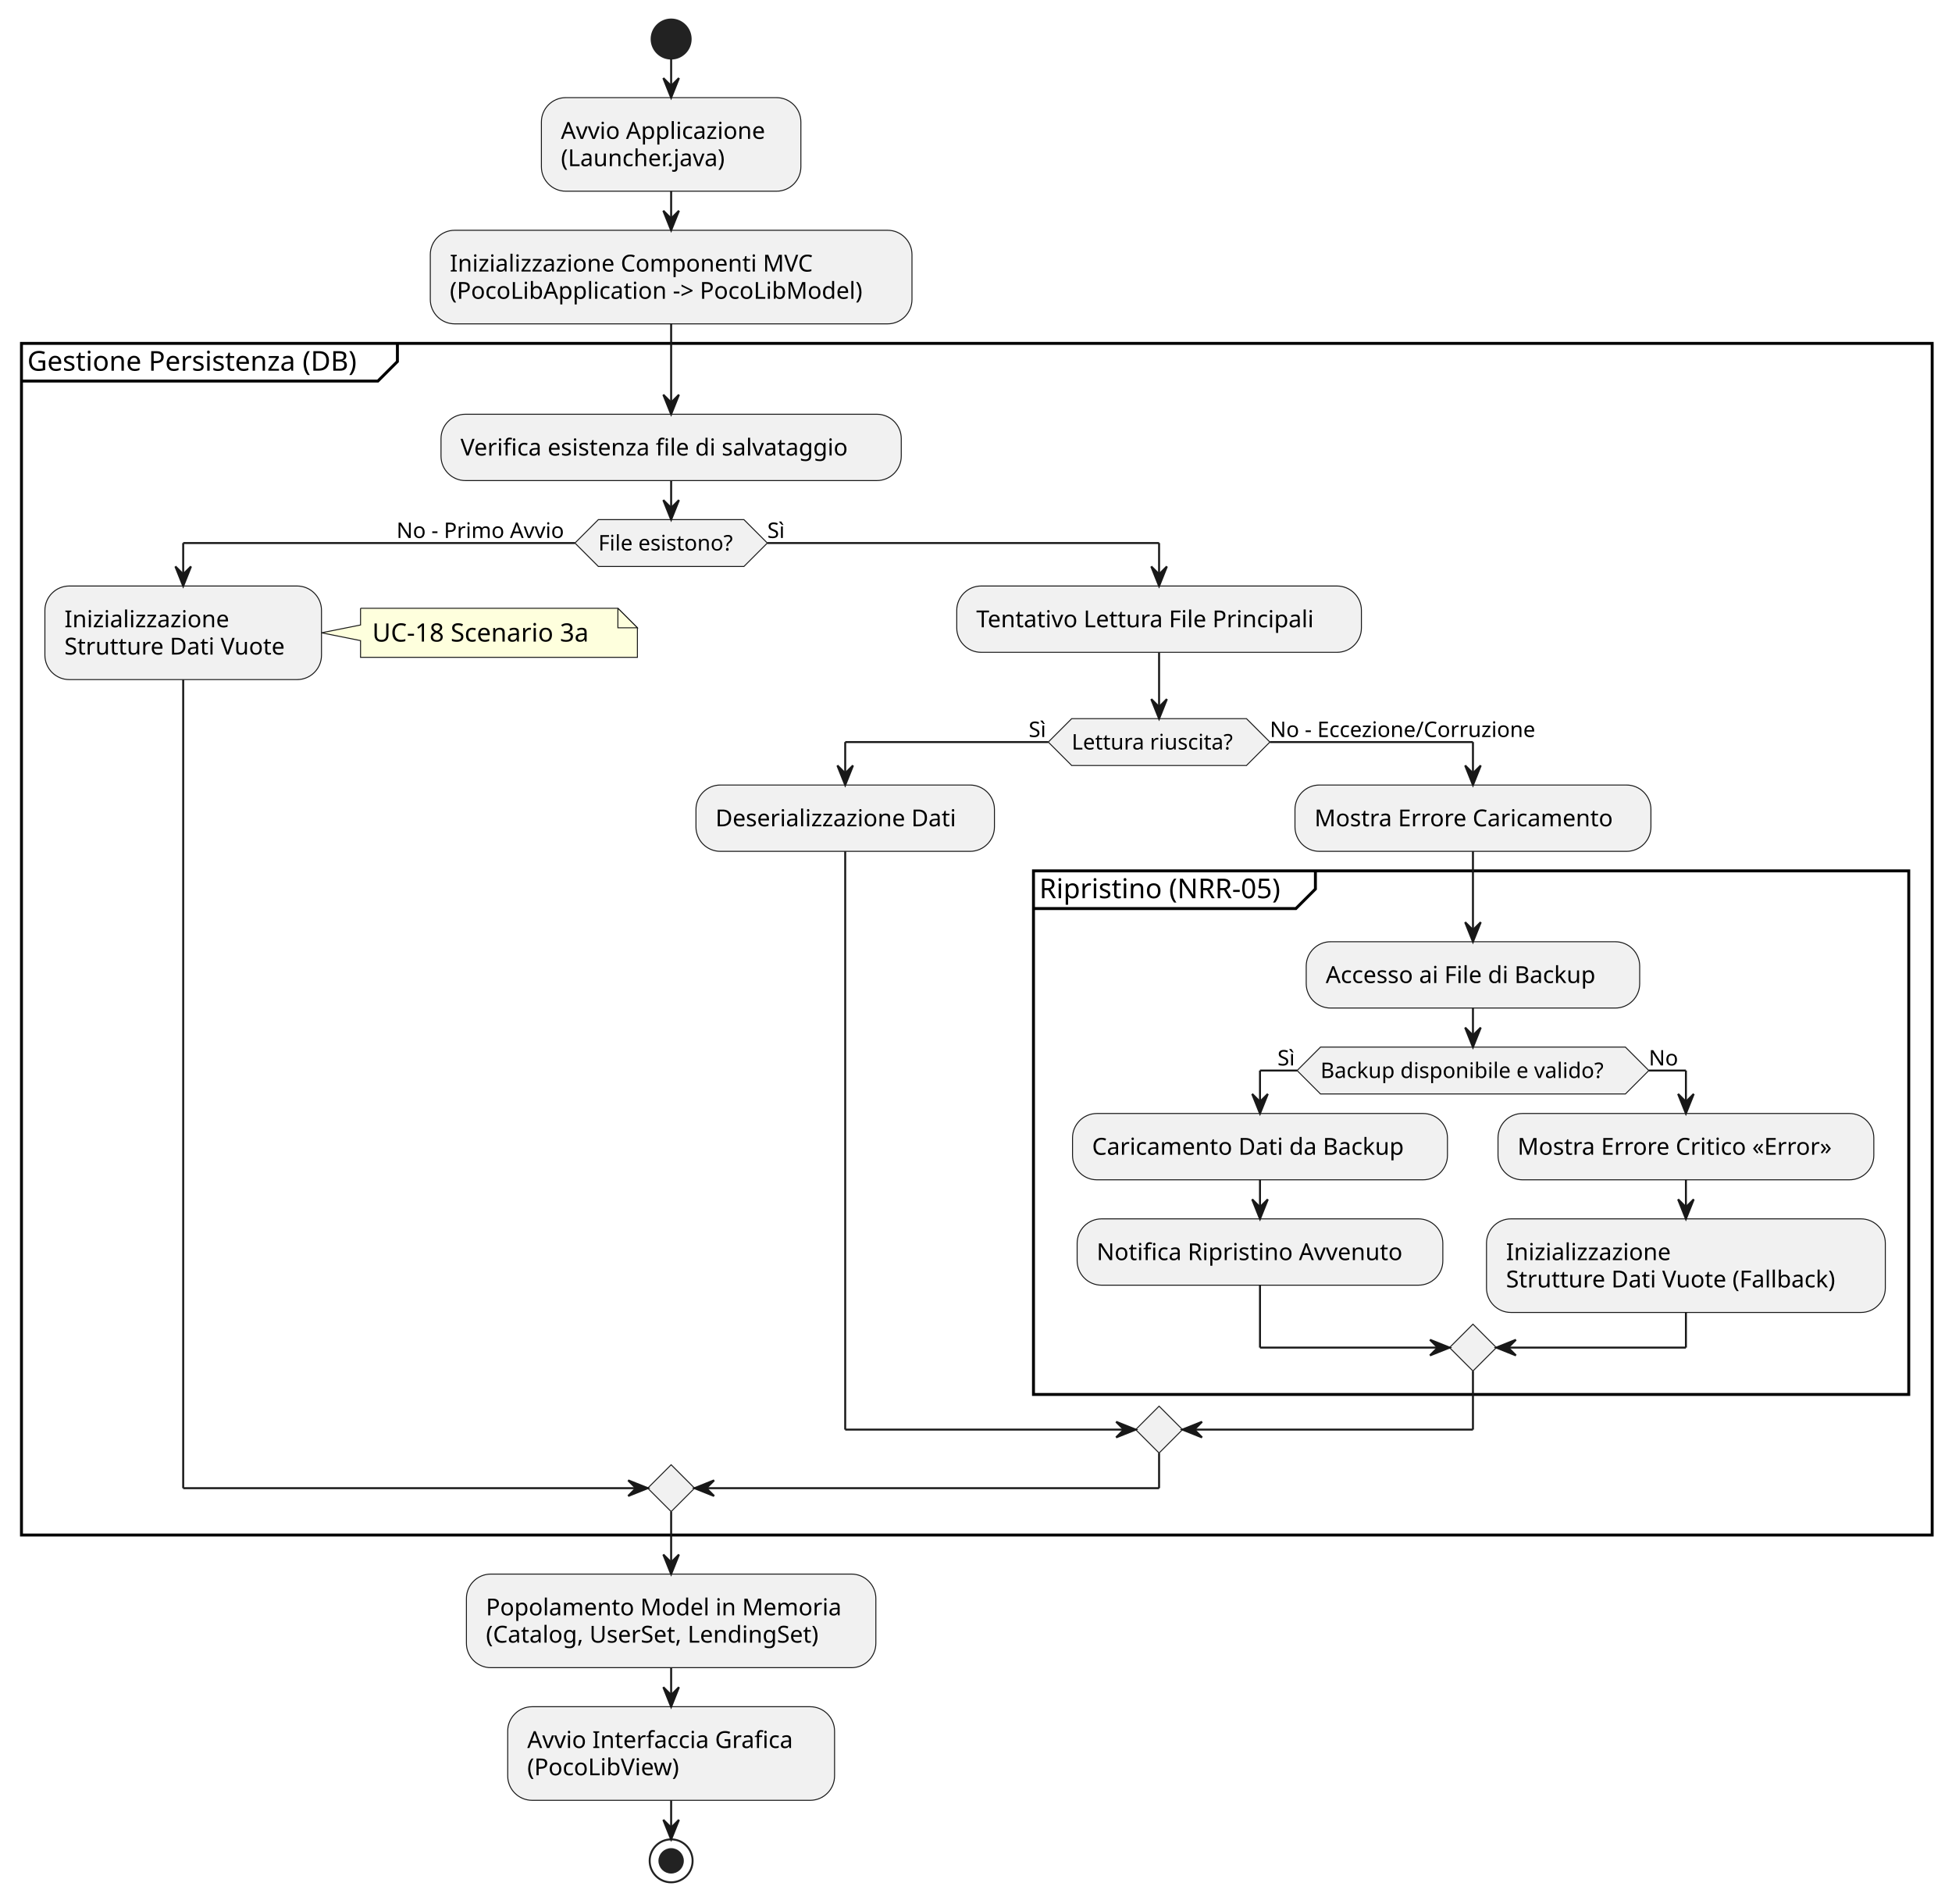
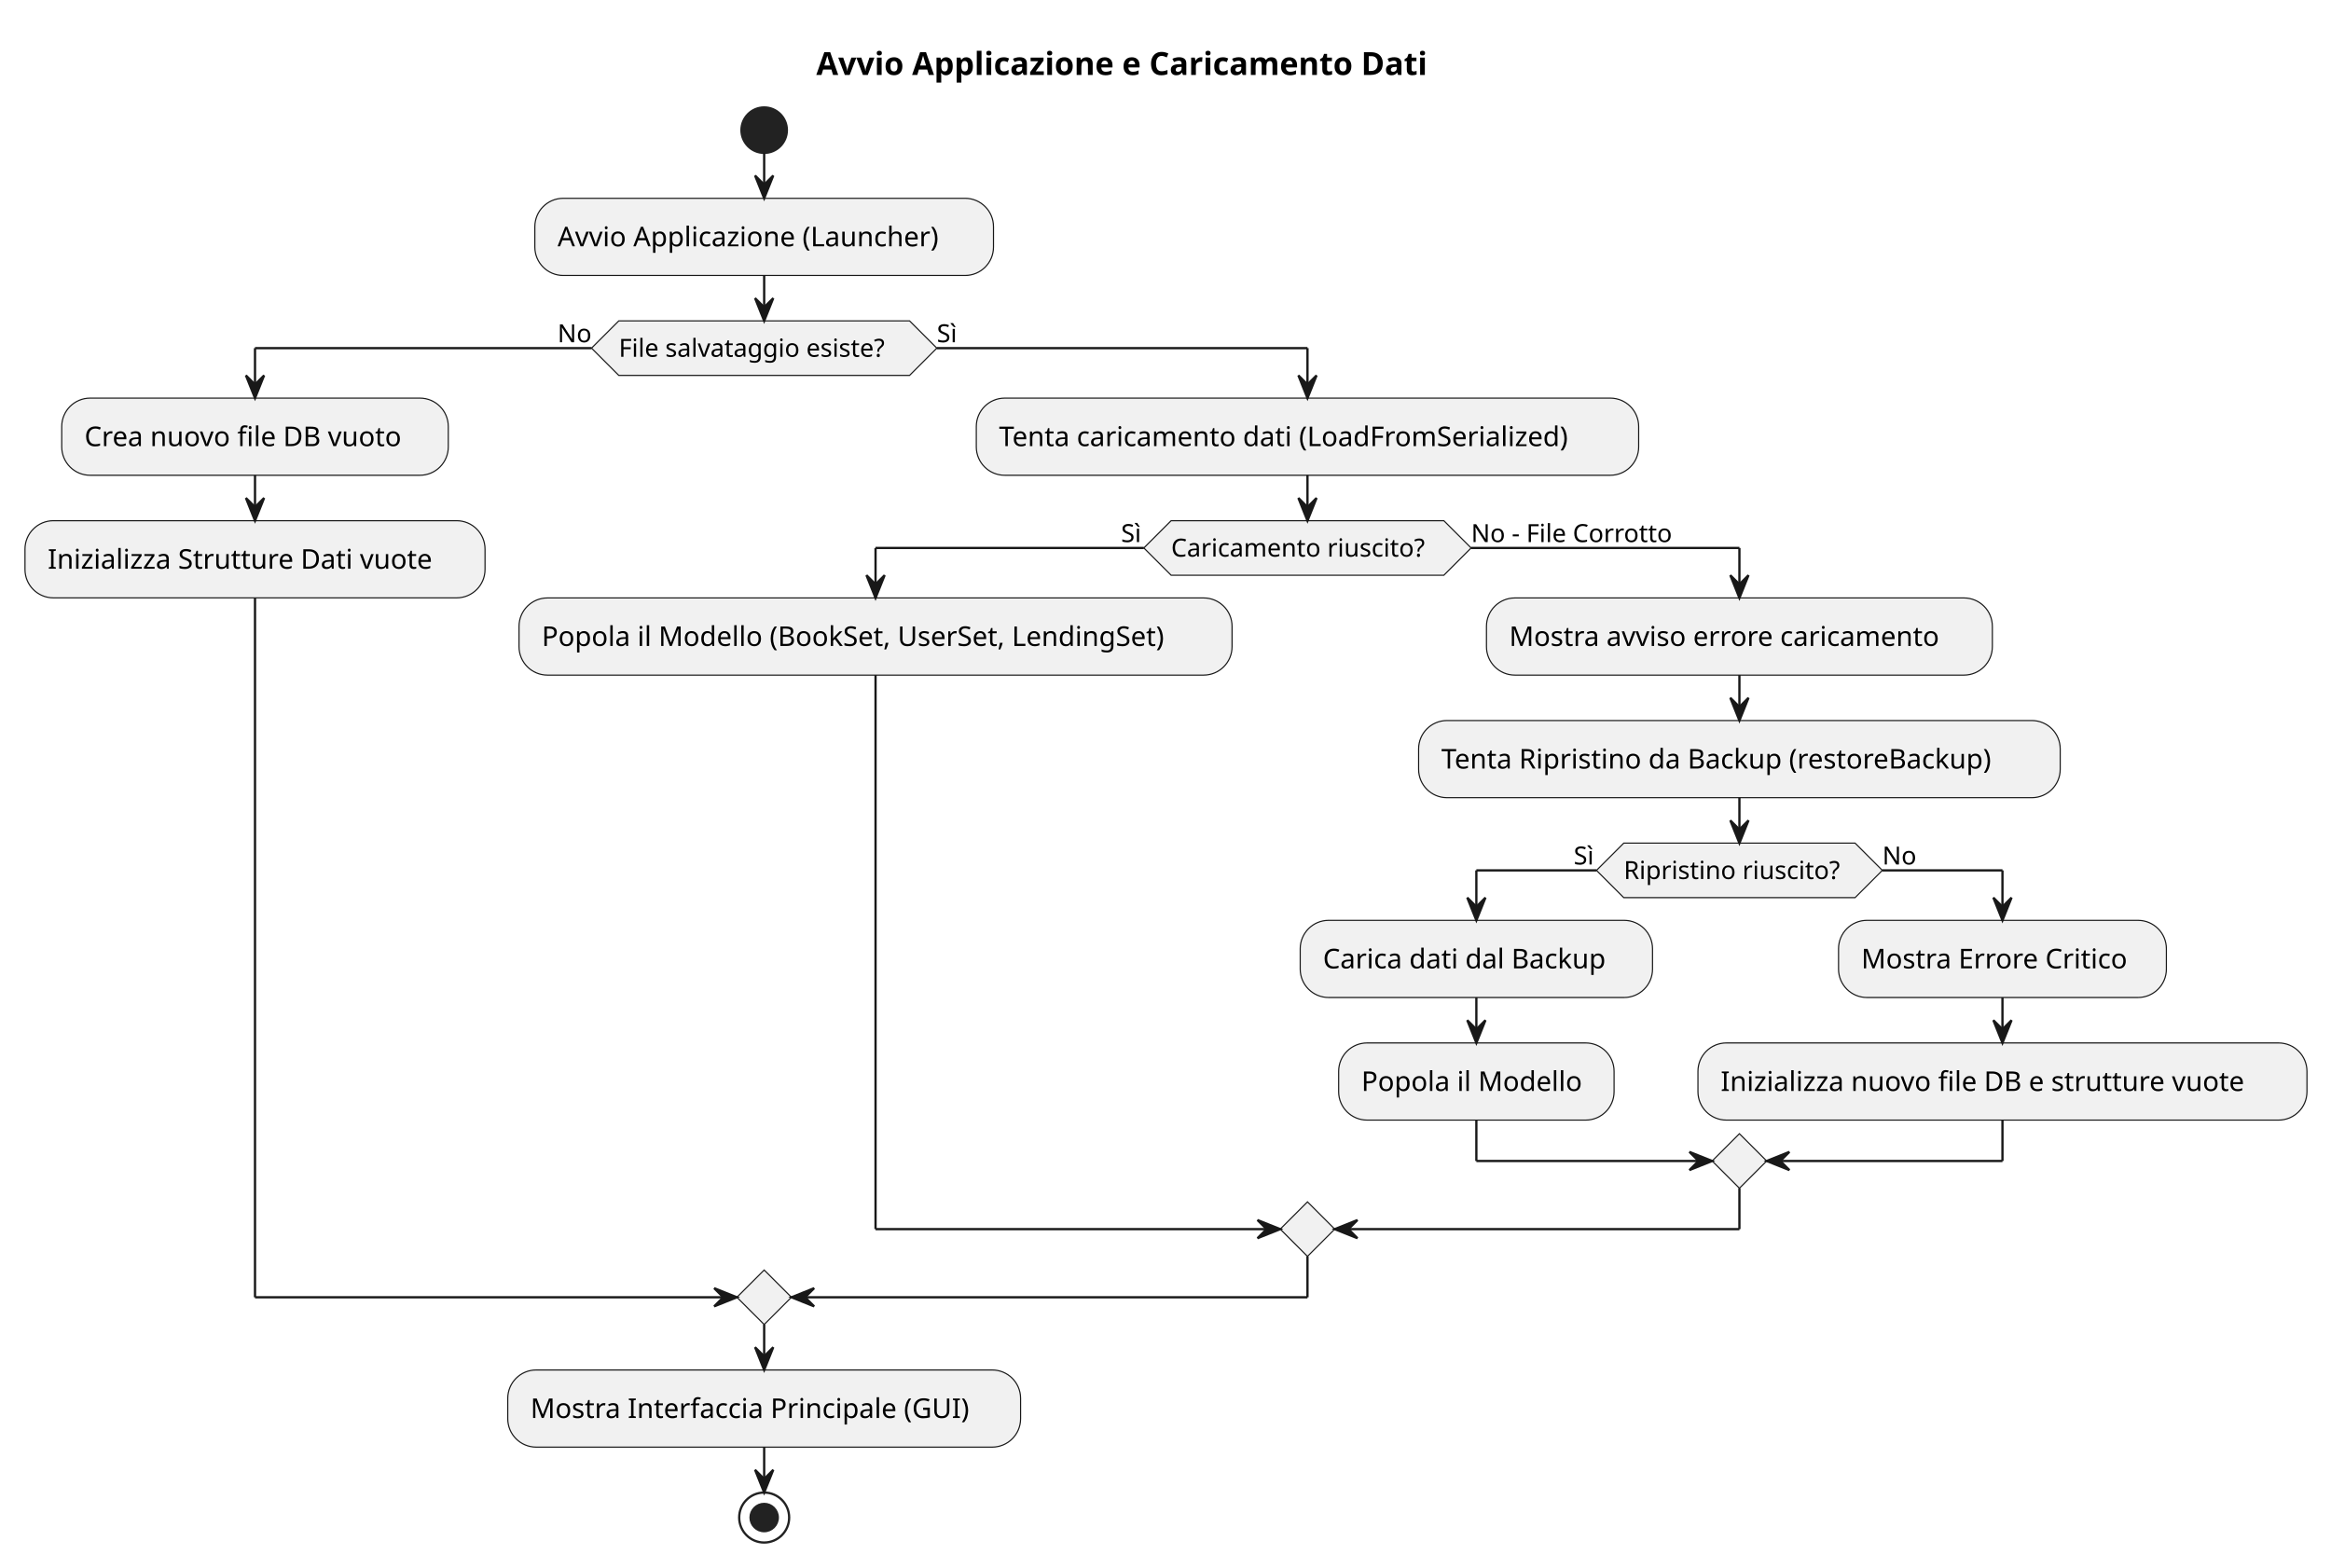
- <svg xmlns="http://www.w3.org/2000/svg" contentStyleType="text/css" data-diagram-type="ACTIVITY" height="975px" preserveAspectRatio="none" style="width:1000px;height:975px;background:#FFFFFF;" version="1.1" viewBox="0 0 1000 975" width="1000px" zoomAndPan="magnify">
+ <svg xmlns="http://www.w3.org/2000/svg" contentStyleType="text/css" data-diagram-type="ACTIVITY" height="690px" preserveAspectRatio="none" style="width:1026px;height:690px;background:#FFFFFF;" version="1.1" viewBox="0 0 1026 690" width="1026px" zoomAndPan="magnify">
  <defs />
  <g>
-     <ellipse cx="343.82" cy="20" fill="#222222" rx="10" ry="10" style="stroke:#222222;stroke-width:1;" />
-     <rect fill="#F1F1F1" height="47.938" rx="12.5" ry="12.5" style="stroke:#181818;stroke-width:0.5;" width="132.928" x="277.356" y="50" />
-     <text fill="#000000" font-family="sans-serif" font-size="12" lengthAdjust="spacing" textLength="112.928" x="287.356" y="71.139">Avvio Applicazione</text>
-     <text fill="#000000" font-family="sans-serif" font-size="12" lengthAdjust="spacing" textLength="94.09" x="287.356" y="85.107">(Launcher.java)</text>
-     <rect fill="#F1F1F1" height="47.938" rx="12.5" ry="12.5" style="stroke:#181818;stroke-width:0.5;" width="246.764" x="220.438" y="117.938" />
-     <text fill="#000000" font-family="sans-serif" font-size="12" lengthAdjust="spacing" textLength="197.619" x="230.438" y="139.076">Inizializzazione Componenti MVC</text>
-     <text fill="#000000" font-family="sans-serif" font-size="12" lengthAdjust="spacing" textLength="226.764" x="230.438" y="153.045">(PocoLibApplication -&gt; PocoLibModel)</text>
-     <rect fill="none" height="610.344" style="stroke:#000000;stroke-width:1.5;" width="978.844" x="11" y="175.875" />
-     <path d="M203.588,175.875 L203.588,185.172 L193.588,195.172 L11,195.172" fill="none" style="stroke:#000000;stroke-width:1.5;" />
-     <text fill="#000000" font-family="sans-serif" font-size="14" lengthAdjust="spacing" textLength="182.588" x="14" y="189.87">Gestione Persistenza (DB)</text>
-     <rect fill="#F1F1F1" height="33.969" rx="12.5" ry="12.5" style="stroke:#181818;stroke-width:0.5;" width="235.783" x="225.928" y="212.172" />
-     <text fill="#000000" font-family="sans-serif" font-size="12" lengthAdjust="spacing" textLength="215.783" x="235.928" y="233.31">Verifica esistenza file di salvataggio</text>
-     <polygon fill="#F1F1F1" points="306.534,266.141,381.106,266.141,393.106,278.141,381.106,290.141,306.534,290.141,294.534,278.141,306.534,266.141" style="stroke:#181818;stroke-width:0.5;" />
-     <text fill="#000000" font-family="sans-serif" font-size="11" lengthAdjust="spacing" textLength="74.572" x="306.534" y="281.949">File esistono?</text>
-     <text fill="#000000" font-family="sans-serif" font-size="11" lengthAdjust="spacing" textLength="91.405" x="203.128" y="275.546">No - Primo Avvio</text>
-     <text fill="#000000" font-family="sans-serif" font-size="11" lengthAdjust="spacing" textLength="10.039" x="393.106" y="275.546">Sì</text>
-     <path d="M184.699,311.543 L184.699,320.109 L164.699,324.109 L184.699,328.109 L184.699,336.676 A0,0 0 0 0 184.699,336.676 L326.54,336.676 A0,0 0 0 0 326.54,336.676 L326.54,321.543 L316.54,311.543 L184.699,311.543 A0,0 0 0 0 184.699,311.543" fill="#FEFFDD" style="stroke:#181818;stroke-width:0.5;" />
-     <path d="M316.54,311.543 L316.54,321.543 L326.54,321.543 L316.54,311.543" fill="#FEFFDD" style="stroke:#181818;stroke-width:0.5;" />
-     <text fill="#000000" font-family="sans-serif" font-size="13" lengthAdjust="spacing" textLength="120.84" x="190.699" y="328.61">UC-18 Scenario 3a</text>
-     <rect fill="#F1F1F1" height="47.938" rx="12.5" ry="12.5" style="stroke:#181818;stroke-width:0.5;" width="141.699" x="23" y="300.141" />
-     <text fill="#000000" font-family="sans-serif" font-size="12" lengthAdjust="spacing" textLength="90.047" x="33" y="321.279">Inizializzazione</text>
-     <text fill="#000000" font-family="sans-serif" font-size="12" lengthAdjust="spacing" textLength="121.699" x="33" y="335.248">Strutture Dati Vuote</text>
-     <rect fill="#F1F1F1" height="33.969" rx="12.5" ry="12.5" style="stroke:#181818;stroke-width:0.5;" width="207.307" x="490.137" y="300.141" />
-     <text fill="#000000" font-family="sans-serif" font-size="12" lengthAdjust="spacing" textLength="187.307" x="500.137" y="321.279">Tentativo Lettura File Principali</text>
-     <polygon fill="#F1F1F1" points="549.024,368.078,638.555,368.078,650.555,380.078,638.555,392.078,549.024,392.078,537.024,380.078,549.024,368.078" style="stroke:#181818;stroke-width:0.5;" />
-     <text fill="#000000" font-family="sans-serif" font-size="11" lengthAdjust="spacing" textLength="89.531" x="549.024" y="383.886">Lettura riuscita?</text>
-     <text fill="#000000" font-family="sans-serif" font-size="11" lengthAdjust="spacing" textLength="10.039" x="526.986" y="377.484">Sì</text>
-     <text fill="#000000" font-family="sans-serif" font-size="11" lengthAdjust="spacing" textLength="144.466" x="650.555" y="377.484">No - Eccezione/Corruzione</text>
-     <rect fill="#F1F1F1" height="33.969" rx="12.5" ry="12.5" style="stroke:#181818;stroke-width:0.5;" width="152.908" x="356.54" y="402.078" />
-     <text fill="#000000" font-family="sans-serif" font-size="12" lengthAdjust="spacing" textLength="132.908" x="366.54" y="423.217">Deserializzazione Dati</text>
-     <rect fill="#F1F1F1" height="33.969" rx="12.5" ry="12.5" style="stroke:#181818;stroke-width:0.5;" width="182.352" x="663.41" y="402.078" />
-     <text fill="#000000" font-family="sans-serif" font-size="12" lengthAdjust="spacing" textLength="162.352" x="673.41" y="423.217">Mostra Errore Caricamento</text>
-     <rect fill="none" height="268.172" style="stroke:#000000;stroke-width:1.5;" width="448.397" x="529.448" y="446.047" />
-     <path d="M673.876,446.047 L673.876,455.344 L663.876,465.344 L529.448,465.344" fill="none" style="stroke:#000000;stroke-width:1.5;" />
-     <text fill="#000000" font-family="sans-serif" font-size="14" lengthAdjust="spacing" textLength="134.429" x="532.448" y="460.042">Ripristino (NRR-05)</text>
-     <rect fill="#F1F1F1" height="33.969" rx="12.5" ry="12.5" style="stroke:#181818;stroke-width:0.5;" width="170.838" x="669.167" y="482.344" />
-     <text fill="#000000" font-family="sans-serif" font-size="12" lengthAdjust="spacing" textLength="150.838" x="679.167" y="503.482">Accesso ai File di Backup</text>
-     <polygon fill="#F1F1F1" points="676.485,536.312,832.687,536.312,844.687,548.312,832.687,560.312,676.485,560.312,664.485,548.312,676.485,536.312" style="stroke:#181818;stroke-width:0.5;" />
-     <text fill="#000000" font-family="sans-serif" font-size="11" lengthAdjust="spacing" textLength="156.202" x="676.485" y="552.121">Backup disponibile e valido?</text>
-     <text fill="#000000" font-family="sans-serif" font-size="11" lengthAdjust="spacing" textLength="10.039" x="654.446" y="545.718">Sì</text>
-     <text fill="#000000" font-family="sans-serif" font-size="11" lengthAdjust="spacing" textLength="14.959" x="844.687" y="545.718">No</text>
-     <rect fill="#F1F1F1" height="33.969" rx="12.5" ry="12.5" style="stroke:#181818;stroke-width:0.5;" width="192.078" x="549.448" y="570.312" />
-     <text fill="#000000" font-family="sans-serif" font-size="12" lengthAdjust="spacing" textLength="172.078" x="559.448" y="591.451">Caricamento Dati da Backup</text>
-     <rect fill="#F1F1F1" height="33.969" rx="12.5" ry="12.5" style="stroke:#181818;stroke-width:0.5;" width="187.344" x="551.815" y="624.281" />
-     <text fill="#000000" font-family="sans-serif" font-size="12" lengthAdjust="spacing" textLength="167.344" x="561.815" y="645.42">Notifica Ripristino Avvenuto</text>
-     <rect fill="#F1F1F1" height="33.969" rx="12.5" ry="12.5" style="stroke:#181818;stroke-width:0.5;" width="192.523" x="767.423" y="570.312" />
-     <text fill="#000000" font-family="sans-serif" font-size="12" lengthAdjust="spacing" textLength="172.523" x="777.423" y="591.451">Mostra Errore Critico «Error»</text>
-     <rect fill="#F1F1F1" height="47.938" rx="12.5" ry="12.5" style="stroke:#181818;stroke-width:0.5;" width="204.318" x="761.526" y="624.281" />
-     <text fill="#000000" font-family="sans-serif" font-size="12" lengthAdjust="spacing" textLength="90.047" x="771.526" y="645.42">Inizializzazione</text>
-     <text fill="#000000" font-family="sans-serif" font-size="12" lengthAdjust="spacing" textLength="184.318" x="771.526" y="659.389">Strutture Dati Vuote (Fallback)</text>
-     <polygon fill="#F1F1F1" points="754.586,678.219,766.586,690.219,754.586,702.219,742.586,690.219,754.586,678.219" style="stroke:#181818;stroke-width:0.5;" />
-     <polygon fill="#F1F1F1" points="593.79,720.219,605.79,732.219,593.79,744.219,581.79,732.219,593.79,720.219" style="stroke:#181818;stroke-width:0.5;" />
-     <polygon fill="#F1F1F1" points="343.82,750.219,355.82,762.219,343.82,774.219,331.82,762.219,343.82,750.219" style="stroke:#181818;stroke-width:0.5;" />
-     <rect fill="#F1F1F1" height="47.938" rx="12.5" ry="12.5" style="stroke:#181818;stroke-width:0.5;" width="209.75" x="238.945" y="806.219" />
-     <text fill="#000000" font-family="sans-serif" font-size="12" lengthAdjust="spacing" textLength="189.75" x="248.945" y="827.357">Popolamento Model in Memoria</text>
-     <text fill="#000000" font-family="sans-serif" font-size="12" lengthAdjust="spacing" textLength="185.315" x="248.945" y="841.326">(Catalog, UserSet, LendingSet)</text>
-     <rect fill="#F1F1F1" height="47.938" rx="12.5" ry="12.5" style="stroke:#181818;stroke-width:0.5;" width="167.44" x="260.1" y="874.156" />
-     <text fill="#000000" font-family="sans-serif" font-size="12" lengthAdjust="spacing" textLength="147.44" x="270.1" y="895.295">Avvio Interfaccia Grafica</text>
-     <text fill="#000000" font-family="sans-serif" font-size="12" lengthAdjust="spacing" textLength="84.258" x="270.1" y="909.264">(PocoLibView)</text>
-     <ellipse cx="343.82" cy="953.094" fill="none" rx="11" ry="11" style="stroke:#222222;stroke-width:1;" />
-     <ellipse cx="343.82" cy="953.094" fill="#222222" rx="6" ry="6" style="stroke:#222222;stroke-width:1;" />
-     <line style="stroke:#181818;stroke-width:1;" x1="343.82" x2="343.82" y1="30" y2="50" />
-     <polygon fill="#181818" points="339.82,40,343.82,50,347.82,40,343.82,44" style="stroke:#181818;stroke-width:1;" />
-     <line style="stroke:#181818;stroke-width:1;" x1="343.82" x2="343.82" y1="97.938" y2="117.938" />
-     <polygon fill="#181818" points="339.82,107.938,343.82,117.938,347.82,107.938,343.82,111.938" style="stroke:#181818;stroke-width:1;" />
-     <line style="stroke:#181818;stroke-width:1;" x1="645.487" x2="645.487" y1="604.281" y2="624.281" />
-     <polygon fill="#181818" points="641.487,614.281,645.487,624.281,649.487,614.281,645.487,618.281" style="stroke:#181818;stroke-width:1;" />
-     <line style="stroke:#181818;stroke-width:1;" x1="863.685" x2="863.685" y1="604.281" y2="624.281" />
-     <polygon fill="#181818" points="859.685,614.281,863.685,624.281,867.685,614.281,863.685,618.281" style="stroke:#181818;stroke-width:1;" />
-     <line style="stroke:#181818;stroke-width:1;" x1="664.485" x2="645.487" y1="548.312" y2="548.312" />
-     <line style="stroke:#181818;stroke-width:1;" x1="645.487" x2="645.487" y1="548.312" y2="570.312" />
-     <polygon fill="#181818" points="641.487,560.312,645.487,570.312,649.487,560.312,645.487,564.312" style="stroke:#181818;stroke-width:1;" />
-     <line style="stroke:#181818;stroke-width:1;" x1="844.687" x2="863.685" y1="548.312" y2="548.312" />
-     <line style="stroke:#181818;stroke-width:1;" x1="863.685" x2="863.685" y1="548.312" y2="570.312" />
-     <polygon fill="#181818" points="859.685,560.312,863.685,570.312,867.685,560.312,863.685,564.312" style="stroke:#181818;stroke-width:1;" />
-     <line style="stroke:#181818;stroke-width:1;" x1="645.487" x2="645.487" y1="658.25" y2="690.219" />
-     <line style="stroke:#181818;stroke-width:1;" x1="645.487" x2="742.586" y1="690.219" y2="690.219" />
-     <polygon fill="#181818" points="732.586,686.219,742.586,690.219,732.586,694.219,736.586,690.219" style="stroke:#181818;stroke-width:1;" />
-     <line style="stroke:#181818;stroke-width:1;" x1="863.685" x2="863.685" y1="672.219" y2="690.219" />
-     <line style="stroke:#181818;stroke-width:1;" x1="863.685" x2="766.586" y1="690.219" y2="690.219" />
-     <polygon fill="#181818" points="776.586,686.219,766.586,690.219,776.586,694.219,772.586,690.219" style="stroke:#181818;stroke-width:1;" />
-     <line style="stroke:#181818;stroke-width:1;" x1="754.586" x2="754.586" y1="516.312" y2="536.312" />
-     <polygon fill="#181818" points="750.586,526.312,754.586,536.312,758.586,526.312,754.586,530.312" style="stroke:#181818;stroke-width:1;" />
-     <line style="stroke:#181818;stroke-width:1;" x1="754.586" x2="754.586" y1="436.047" y2="482.344" />
-     <polygon fill="#181818" points="750.586,472.344,754.586,482.344,758.586,472.344,754.586,476.344" style="stroke:#181818;stroke-width:1;" />
-     <line style="stroke:#181818;stroke-width:1;" x1="537.024" x2="432.994" y1="380.078" y2="380.078" />
-     <line style="stroke:#181818;stroke-width:1;" x1="432.994" x2="432.994" y1="380.078" y2="402.078" />
-     <polygon fill="#181818" points="428.994,392.078,432.994,402.078,436.994,392.078,432.994,396.078" style="stroke:#181818;stroke-width:1;" />
-     <line style="stroke:#181818;stroke-width:1;" x1="650.555" x2="754.586" y1="380.078" y2="380.078" />
-     <line style="stroke:#181818;stroke-width:1;" x1="754.586" x2="754.586" y1="380.078" y2="402.078" />
-     <polygon fill="#181818" points="750.586,392.078,754.586,402.078,758.586,392.078,754.586,396.078" style="stroke:#181818;stroke-width:1;" />
-     <line style="stroke:#181818;stroke-width:1;" x1="432.994" x2="432.994" y1="436.047" y2="732.219" />
-     <line style="stroke:#181818;stroke-width:1;" x1="432.994" x2="581.79" y1="732.219" y2="732.219" />
-     <polygon fill="#181818" points="571.79,728.219,581.79,732.219,571.79,736.219,575.79,732.219" style="stroke:#181818;stroke-width:1;" />
-     <line style="stroke:#181818;stroke-width:1;" x1="754.586" x2="754.586" y1="702.219" y2="732.219" />
-     <line style="stroke:#181818;stroke-width:1;" x1="754.586" x2="605.79" y1="732.219" y2="732.219" />
-     <polygon fill="#181818" points="615.79,728.219,605.79,732.219,615.79,736.219,611.79,732.219" style="stroke:#181818;stroke-width:1;" />
-     <line style="stroke:#181818;stroke-width:1;" x1="593.79" x2="593.79" y1="334.109" y2="368.078" />
-     <polygon fill="#181818" points="589.79,358.078,593.79,368.078,597.79,358.078,593.79,362.078" style="stroke:#181818;stroke-width:1;" />
-     <line style="stroke:#181818;stroke-width:1;" x1="294.534" x2="93.85" y1="278.141" y2="278.141" />
-     <line style="stroke:#181818;stroke-width:1;" x1="93.85" x2="93.85" y1="278.141" y2="300.141" />
-     <polygon fill="#181818" points="89.85,290.141,93.85,300.141,97.85,290.141,93.85,294.141" style="stroke:#181818;stroke-width:1;" />
-     <line style="stroke:#181818;stroke-width:1;" x1="393.106" x2="593.79" y1="278.141" y2="278.141" />
-     <line style="stroke:#181818;stroke-width:1;" x1="593.79" x2="593.79" y1="278.141" y2="300.141" />
-     <polygon fill="#181818" points="589.79,290.141,593.79,300.141,597.79,290.141,593.79,294.141" style="stroke:#181818;stroke-width:1;" />
-     <line style="stroke:#181818;stroke-width:1;" x1="93.85" x2="93.85" y1="348.078" y2="762.219" />
-     <line style="stroke:#181818;stroke-width:1;" x1="93.85" x2="331.82" y1="762.219" y2="762.219" />
-     <polygon fill="#181818" points="321.82,758.219,331.82,762.219,321.82,766.219,325.82,762.219" style="stroke:#181818;stroke-width:1;" />
-     <line style="stroke:#181818;stroke-width:1;" x1="593.79" x2="593.79" y1="744.219" y2="762.219" />
-     <line style="stroke:#181818;stroke-width:1;" x1="593.79" x2="355.82" y1="762.219" y2="762.219" />
-     <polygon fill="#181818" points="365.82,758.219,355.82,762.219,365.82,766.219,361.82,762.219" style="stroke:#181818;stroke-width:1;" />
-     <line style="stroke:#181818;stroke-width:1;" x1="343.82" x2="343.82" y1="246.141" y2="266.141" />
-     <polygon fill="#181818" points="339.82,256.141,343.82,266.141,347.82,256.141,343.82,260.141" style="stroke:#181818;stroke-width:1;" />
-     <line style="stroke:#181818;stroke-width:1;" x1="343.82" x2="343.82" y1="165.875" y2="212.172" />
-     <polygon fill="#181818" points="339.82,202.172,343.82,212.172,347.82,202.172,343.82,206.172" style="stroke:#181818;stroke-width:1;" />
-     <line style="stroke:#181818;stroke-width:1;" x1="343.82" x2="343.82" y1="774.219" y2="806.219" />
-     <polygon fill="#181818" points="339.82,796.219,343.82,806.219,347.82,796.219,343.82,800.219" style="stroke:#181818;stroke-width:1;" />
-     <line style="stroke:#181818;stroke-width:1;" x1="343.82" x2="343.82" y1="854.156" y2="874.156" />
-     <polygon fill="#181818" points="339.82,864.156,343.82,874.156,347.82,864.156,343.82,868.156" style="stroke:#181818;stroke-width:1;" />
-     <line style="stroke:#181818;stroke-width:1;" x1="343.82" x2="343.82" y1="922.094" y2="942.094" />
-     <polygon fill="#181818" points="339.82,932.094,343.82,942.094,347.82,932.094,343.82,936.094" style="stroke:#181818;stroke-width:1;" />
+     <g class="title" data-source-line="1">
+       <text fill="#000000" font-family="sans-serif" font-size="14" font-weight="bold" lengthAdjust="spacing" textLength="304.835" x="359.294" y="32.995">Avvio Applicazione e Caricamento Dati</text>
+     </g>
+     <ellipse cx="336.352" cy="57.297" fill="#222222" rx="10" ry="10" style="stroke:#222222;stroke-width:1;" />
+     <rect fill="#F1F1F1" height="33.969" rx="12.5" ry="12.5" style="stroke:#181818;stroke-width:0.5;" width="201.875" x="235.414" y="87.297" />
+     <text fill="#000000" font-family="sans-serif" font-size="12" lengthAdjust="spacing" textLength="181.875" x="245.414" y="108.436">Avvio Applicazione (Launcher)</text>
+     <polygon fill="#F1F1F1" points="272.358,141.266,400.346,141.266,412.346,153.266,400.346,165.266,272.358,165.266,260.358,153.266,272.358,141.266" style="stroke:#181818;stroke-width:0.5;" />
+     <text fill="#000000" font-family="sans-serif" font-size="11" lengthAdjust="spacing" textLength="127.988" x="272.358" y="157.074">File salvataggio esiste?</text>
+     <text fill="#000000" font-family="sans-serif" font-size="11" lengthAdjust="spacing" textLength="14.959" x="245.399" y="150.671">No</text>
+     <text fill="#000000" font-family="sans-serif" font-size="11" lengthAdjust="spacing" textLength="10.039" x="412.346" y="150.671">Sì</text>
+     <rect fill="#F1F1F1" height="33.969" rx="12.5" ry="12.5" style="stroke:#181818;stroke-width:0.5;" width="170.147" x="27.172" y="175.266" />
+     <text fill="#000000" font-family="sans-serif" font-size="12" lengthAdjust="spacing" textLength="150.147" x="37.172" y="196.404">Crea nuovo file DB vuoto</text>
+     <rect fill="#F1F1F1" height="33.969" rx="12.5" ry="12.5" style="stroke:#181818;stroke-width:0.5;" width="202.49" x="11" y="229.234" />
+     <text fill="#000000" font-family="sans-serif" font-size="12" lengthAdjust="spacing" textLength="182.49" x="21" y="250.373">Inizializza Strutture Dati vuote</text>
+     <rect fill="#F1F1F1" height="33.969" rx="12.5" ry="12.5" style="stroke:#181818;stroke-width:0.5;" width="291.541" x="429.723" y="175.266" />
+     <text fill="#000000" font-family="sans-serif" font-size="12" lengthAdjust="spacing" textLength="271.541" x="439.723" y="196.404">Tenta caricamento dati (LoadFromSerialized)</text>
+     <polygon fill="#F1F1F1" points="515.469,229.234,635.518,229.234,647.518,241.234,635.518,253.234,515.469,253.234,503.469,241.234,515.469,229.234" style="stroke:#181818;stroke-width:0.5;" />
+     <text fill="#000000" font-family="sans-serif" font-size="11" lengthAdjust="spacing" textLength="120.049" x="515.469" y="245.042">Caricamento riuscito?</text>
+     <text fill="#000000" font-family="sans-serif" font-size="11" lengthAdjust="spacing" textLength="10.039" x="493.43" y="238.64">Sì</text>
+     <text fill="#000000" font-family="sans-serif" font-size="11" lengthAdjust="spacing" textLength="94.166" x="647.518" y="238.64">No - File Corrotto</text>
+     <rect fill="#F1F1F1" height="33.969" rx="12.5" ry="12.5" style="stroke:#181818;stroke-width:0.5;" width="313.842" x="228.455" y="263.234" />
+     <text fill="#000000" font-family="sans-serif" font-size="12" lengthAdjust="spacing" textLength="293.842" x="238.455" y="284.373">Popola il Modello (BookSet, UserSet, LendingSet)</text>
+     <rect fill="#F1F1F1" height="33.969" rx="12.5" ry="12.5" style="stroke:#181818;stroke-width:0.5;" width="222.67" x="654.276" y="263.234" />
+     <text fill="#000000" font-family="sans-serif" font-size="12" lengthAdjust="spacing" textLength="202.67" x="664.276" y="284.373">Mostra avviso errore caricamento</text>
+     <rect fill="#F1F1F1" height="33.969" rx="12.5" ry="12.5" style="stroke:#181818;stroke-width:0.5;" width="282.406" x="624.408" y="317.203" />
+     <text fill="#000000" font-family="sans-serif" font-size="12" lengthAdjust="spacing" textLength="262.406" x="634.408" y="338.342">Tenta Ripristino da Backup (restoreBackup)</text>
+     <polygon fill="#F1F1F1" points="714.698,371.172,816.523,371.172,828.523,383.172,816.523,395.172,714.698,395.172,702.698,383.172,714.698,371.172" style="stroke:#181818;stroke-width:0.5;" />
+     <text fill="#000000" font-family="sans-serif" font-size="11" lengthAdjust="spacing" textLength="101.825" x="714.698" y="386.98">Ripristino riuscito?</text>
+     <text fill="#000000" font-family="sans-serif" font-size="11" lengthAdjust="spacing" textLength="10.039" x="692.659" y="380.578">Sì</text>
+     <text fill="#000000" font-family="sans-serif" font-size="11" lengthAdjust="spacing" textLength="14.959" x="828.523" y="380.578">No</text>
+     <rect fill="#F1F1F1" height="33.969" rx="12.5" ry="12.5" style="stroke:#181818;stroke-width:0.5;" width="155.065" x="572.297" y="405.172" />
+     <text fill="#000000" font-family="sans-serif" font-size="12" lengthAdjust="spacing" textLength="135.065" x="582.297" y="426.31">Carica dati dal Backup</text>
+     <rect fill="#F1F1F1" height="33.969" rx="12.5" ry="12.5" style="stroke:#181818;stroke-width:0.5;" width="121.227" x="589.216" y="459.141" />
+     <text fill="#000000" font-family="sans-serif" font-size="12" lengthAdjust="spacing" textLength="101.227" x="599.216" y="480.279">Popola il Modello</text>
+     <rect fill="#F1F1F1" height="33.969" rx="12.5" ry="12.5" style="stroke:#181818;stroke-width:0.5;" width="144.301" x="809.242" y="405.172" />
+     <text fill="#000000" font-family="sans-serif" font-size="12" lengthAdjust="spacing" textLength="124.301" x="819.242" y="426.31">Mostra Errore Critico</text>
+     <rect fill="#F1F1F1" height="33.969" rx="12.5" ry="12.5" style="stroke:#181818;stroke-width:0.5;" width="268.062" x="747.361" y="459.141" />
+     <text fill="#000000" font-family="sans-serif" font-size="12" lengthAdjust="spacing" textLength="248.062" x="757.361" y="480.279">Inizializza nuovo file DB e strutture vuote</text>
+     <polygon fill="#F1F1F1" points="765.611,499.109,777.611,511.109,765.611,523.109,753.611,511.109,765.611,499.109" style="stroke:#181818;stroke-width:0.5;" />
+     <polygon fill="#F1F1F1" points="575.493,529.109,587.493,541.109,575.493,553.109,563.493,541.109,575.493,529.109" style="stroke:#181818;stroke-width:0.5;" />
+     <polygon fill="#F1F1F1" points="336.352,559.109,348.352,571.109,336.352,583.109,324.352,571.109,336.352,559.109" style="stroke:#181818;stroke-width:0.5;" />
+     <rect fill="#F1F1F1" height="33.969" rx="12.5" ry="12.5" style="stroke:#181818;stroke-width:0.5;" width="225.723" x="223.49" y="603.109" />
+     <text fill="#000000" font-family="sans-serif" font-size="12" lengthAdjust="spacing" textLength="205.723" x="233.49" y="624.248">Mostra Interfaccia Principale (GUI)</text>
+     <ellipse cx="336.352" cy="668.078" fill="none" rx="11" ry="11" style="stroke:#222222;stroke-width:1;" />
+     <ellipse cx="336.352" cy="668.078" fill="#222222" rx="6" ry="6" style="stroke:#222222;stroke-width:1;" />
+     <line style="stroke:#181818;stroke-width:1;" x1="336.352" x2="336.352" y1="67.297" y2="87.297" />
+     <polygon fill="#181818" points="332.352,77.297,336.352,87.297,340.352,77.297,336.352,81.297" style="stroke:#181818;stroke-width:1;" />
+     <line style="stroke:#181818;stroke-width:1;" x1="112.245" x2="112.245" y1="209.234" y2="229.234" />
+     <polygon fill="#181818" points="108.245,219.234,112.245,229.234,116.245,219.234,112.245,223.234" style="stroke:#181818;stroke-width:1;" />
+     <line style="stroke:#181818;stroke-width:1;" x1="765.611" x2="765.611" y1="297.203" y2="317.203" />
+     <polygon fill="#181818" points="761.611,307.203,765.611,317.203,769.611,307.203,765.611,311.203" style="stroke:#181818;stroke-width:1;" />
+     <line style="stroke:#181818;stroke-width:1;" x1="649.829" x2="649.829" y1="439.141" y2="459.141" />
+     <polygon fill="#181818" points="645.829,449.141,649.829,459.141,653.829,449.141,649.829,453.141" style="stroke:#181818;stroke-width:1;" />
+     <line style="stroke:#181818;stroke-width:1;" x1="881.393" x2="881.393" y1="439.141" y2="459.141" />
+     <polygon fill="#181818" points="877.393,449.141,881.393,459.141,885.393,449.141,881.393,453.141" style="stroke:#181818;stroke-width:1;" />
+     <line style="stroke:#181818;stroke-width:1;" x1="702.698" x2="649.829" y1="383.172" y2="383.172" />
+     <line style="stroke:#181818;stroke-width:1;" x1="649.829" x2="649.829" y1="383.172" y2="405.172" />
+     <polygon fill="#181818" points="645.829,395.172,649.829,405.172,653.829,395.172,649.829,399.172" style="stroke:#181818;stroke-width:1;" />
+     <line style="stroke:#181818;stroke-width:1;" x1="828.523" x2="881.393" y1="383.172" y2="383.172" />
+     <line style="stroke:#181818;stroke-width:1;" x1="881.393" x2="881.393" y1="383.172" y2="405.172" />
+     <polygon fill="#181818" points="877.393,395.172,881.393,405.172,885.393,395.172,881.393,399.172" style="stroke:#181818;stroke-width:1;" />
+     <line style="stroke:#181818;stroke-width:1;" x1="649.829" x2="649.829" y1="493.109" y2="511.109" />
+     <line style="stroke:#181818;stroke-width:1;" x1="649.829" x2="753.611" y1="511.109" y2="511.109" />
+     <polygon fill="#181818" points="743.611,507.109,753.611,511.109,743.611,515.109,747.611,511.109" style="stroke:#181818;stroke-width:1;" />
+     <line style="stroke:#181818;stroke-width:1;" x1="881.393" x2="881.393" y1="493.109" y2="511.109" />
+     <line style="stroke:#181818;stroke-width:1;" x1="881.393" x2="777.611" y1="511.109" y2="511.109" />
+     <polygon fill="#181818" points="787.611,507.109,777.611,511.109,787.611,515.109,783.611,511.109" style="stroke:#181818;stroke-width:1;" />
+     <line style="stroke:#181818;stroke-width:1;" x1="765.611" x2="765.611" y1="351.172" y2="371.172" />
+     <polygon fill="#181818" points="761.611,361.172,765.611,371.172,769.611,361.172,765.611,365.172" style="stroke:#181818;stroke-width:1;" />
+     <line style="stroke:#181818;stroke-width:1;" x1="503.469" x2="385.376" y1="241.234" y2="241.234" />
+     <line style="stroke:#181818;stroke-width:1;" x1="385.376" x2="385.376" y1="241.234" y2="263.234" />
+     <polygon fill="#181818" points="381.376,253.234,385.376,263.234,389.376,253.234,385.376,257.234" style="stroke:#181818;stroke-width:1;" />
+     <line style="stroke:#181818;stroke-width:1;" x1="647.518" x2="765.611" y1="241.234" y2="241.234" />
+     <line style="stroke:#181818;stroke-width:1;" x1="765.611" x2="765.611" y1="241.234" y2="263.234" />
+     <polygon fill="#181818" points="761.611,253.234,765.611,263.234,769.611,253.234,765.611,257.234" style="stroke:#181818;stroke-width:1;" />
+     <line style="stroke:#181818;stroke-width:1;" x1="385.376" x2="385.376" y1="297.203" y2="541.109" />
+     <line style="stroke:#181818;stroke-width:1;" x1="385.376" x2="563.493" y1="541.109" y2="541.109" />
+     <polygon fill="#181818" points="553.493,537.109,563.493,541.109,553.493,545.109,557.493,541.109" style="stroke:#181818;stroke-width:1;" />
+     <line style="stroke:#181818;stroke-width:1;" x1="765.611" x2="765.611" y1="523.109" y2="541.109" />
+     <line style="stroke:#181818;stroke-width:1;" x1="765.611" x2="587.493" y1="541.109" y2="541.109" />
+     <polygon fill="#181818" points="597.493,537.109,587.493,541.109,597.493,545.109,593.493,541.109" style="stroke:#181818;stroke-width:1;" />
+     <line style="stroke:#181818;stroke-width:1;" x1="575.493" x2="575.493" y1="209.234" y2="229.234" />
+     <polygon fill="#181818" points="571.493,219.234,575.493,229.234,579.493,219.234,575.493,223.234" style="stroke:#181818;stroke-width:1;" />
+     <line style="stroke:#181818;stroke-width:1;" x1="260.358" x2="112.245" y1="153.266" y2="153.266" />
+     <line style="stroke:#181818;stroke-width:1;" x1="112.245" x2="112.245" y1="153.266" y2="175.266" />
+     <polygon fill="#181818" points="108.245,165.266,112.245,175.266,116.245,165.266,112.245,169.266" style="stroke:#181818;stroke-width:1;" />
+     <line style="stroke:#181818;stroke-width:1;" x1="412.346" x2="575.493" y1="153.266" y2="153.266" />
+     <line style="stroke:#181818;stroke-width:1;" x1="575.493" x2="575.493" y1="153.266" y2="175.266" />
+     <polygon fill="#181818" points="571.493,165.266,575.493,175.266,579.493,165.266,575.493,169.266" style="stroke:#181818;stroke-width:1;" />
+     <line style="stroke:#181818;stroke-width:1;" x1="112.245" x2="112.245" y1="263.203" y2="571.109" />
+     <line style="stroke:#181818;stroke-width:1;" x1="112.245" x2="324.352" y1="571.109" y2="571.109" />
+     <polygon fill="#181818" points="314.352,567.109,324.352,571.109,314.352,575.109,318.352,571.109" style="stroke:#181818;stroke-width:1;" />
+     <line style="stroke:#181818;stroke-width:1;" x1="575.493" x2="575.493" y1="553.109" y2="571.109" />
+     <line style="stroke:#181818;stroke-width:1;" x1="575.493" x2="348.352" y1="571.109" y2="571.109" />
+     <polygon fill="#181818" points="358.352,567.109,348.352,571.109,358.352,575.109,354.352,571.109" style="stroke:#181818;stroke-width:1;" />
+     <line style="stroke:#181818;stroke-width:1;" x1="336.352" x2="336.352" y1="121.266" y2="141.266" />
+     <polygon fill="#181818" points="332.352,131.266,336.352,141.266,340.352,131.266,336.352,135.266" style="stroke:#181818;stroke-width:1;" />
+     <line style="stroke:#181818;stroke-width:1;" x1="336.352" x2="336.352" y1="583.109" y2="603.109" />
+     <polygon fill="#181818" points="332.352,593.109,336.352,603.109,340.352,593.109,336.352,597.109" style="stroke:#181818;stroke-width:1;" />
+     <line style="stroke:#181818;stroke-width:1;" x1="336.352" x2="336.352" y1="637.078" y2="657.078" />
+     <polygon fill="#181818" points="332.352,647.078,336.352,657.078,340.352,647.078,336.352,651.078" style="stroke:#181818;stroke-width:1;" />
  </g>
</svg>
